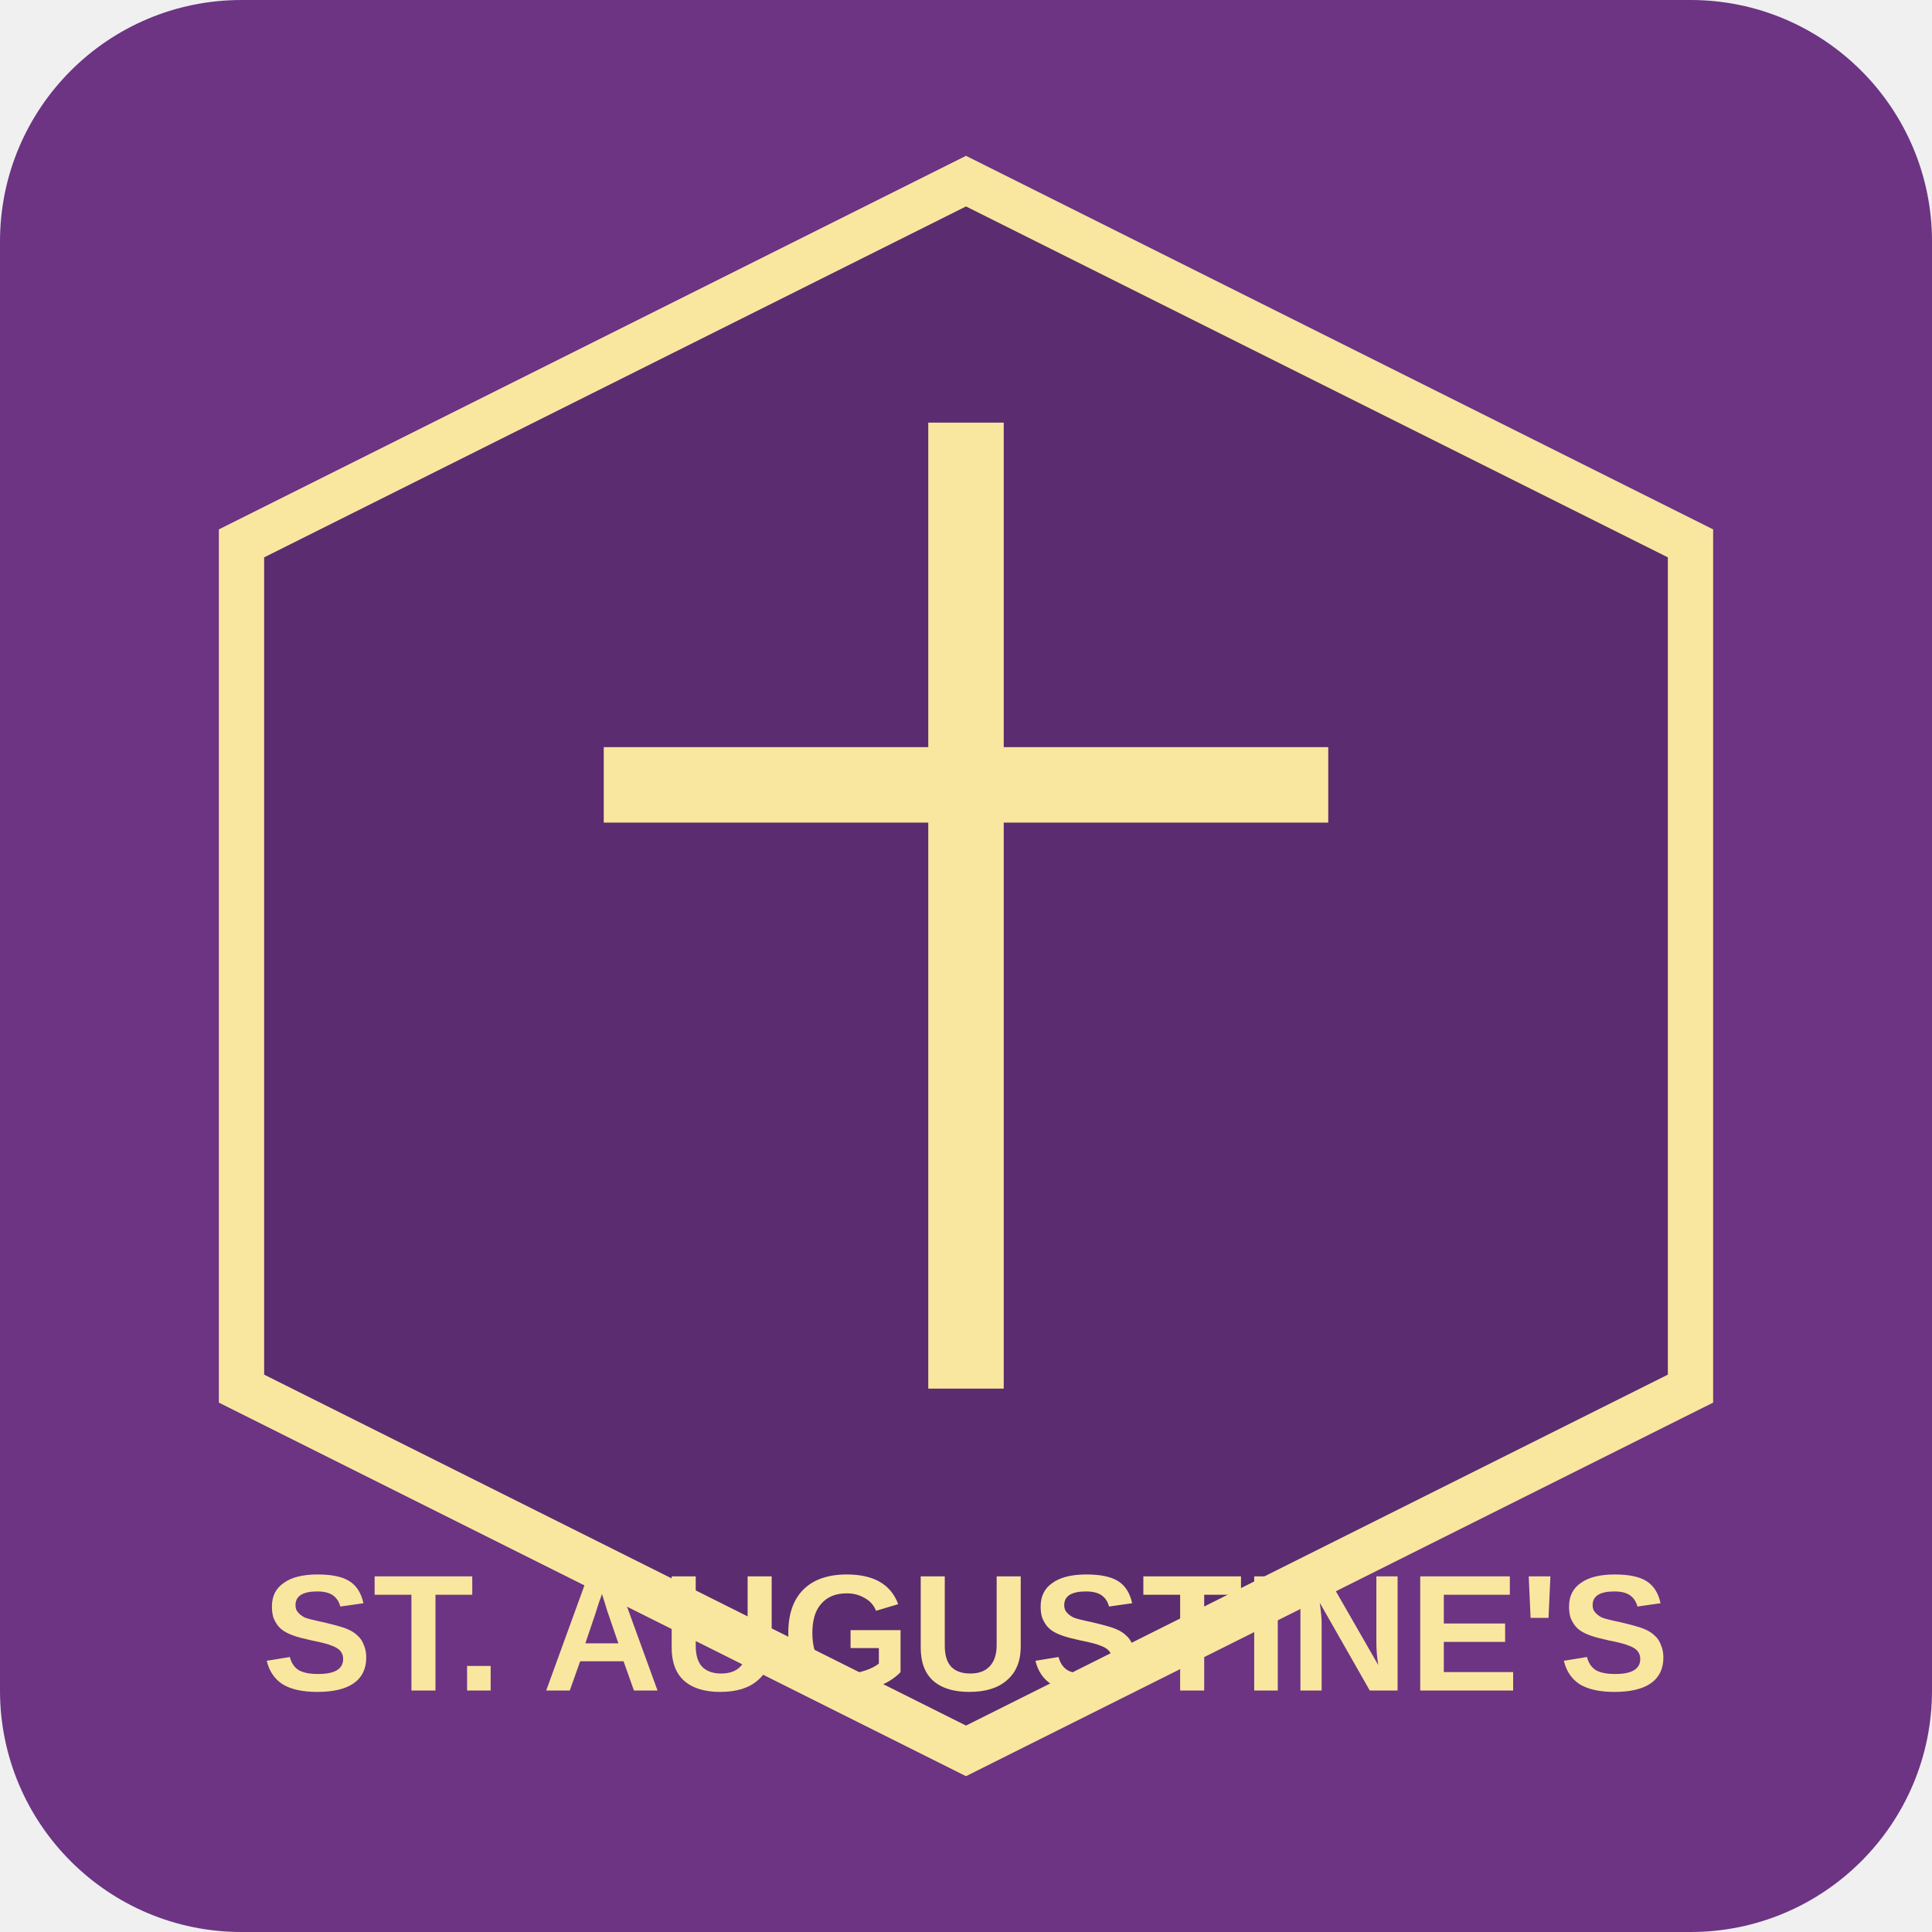
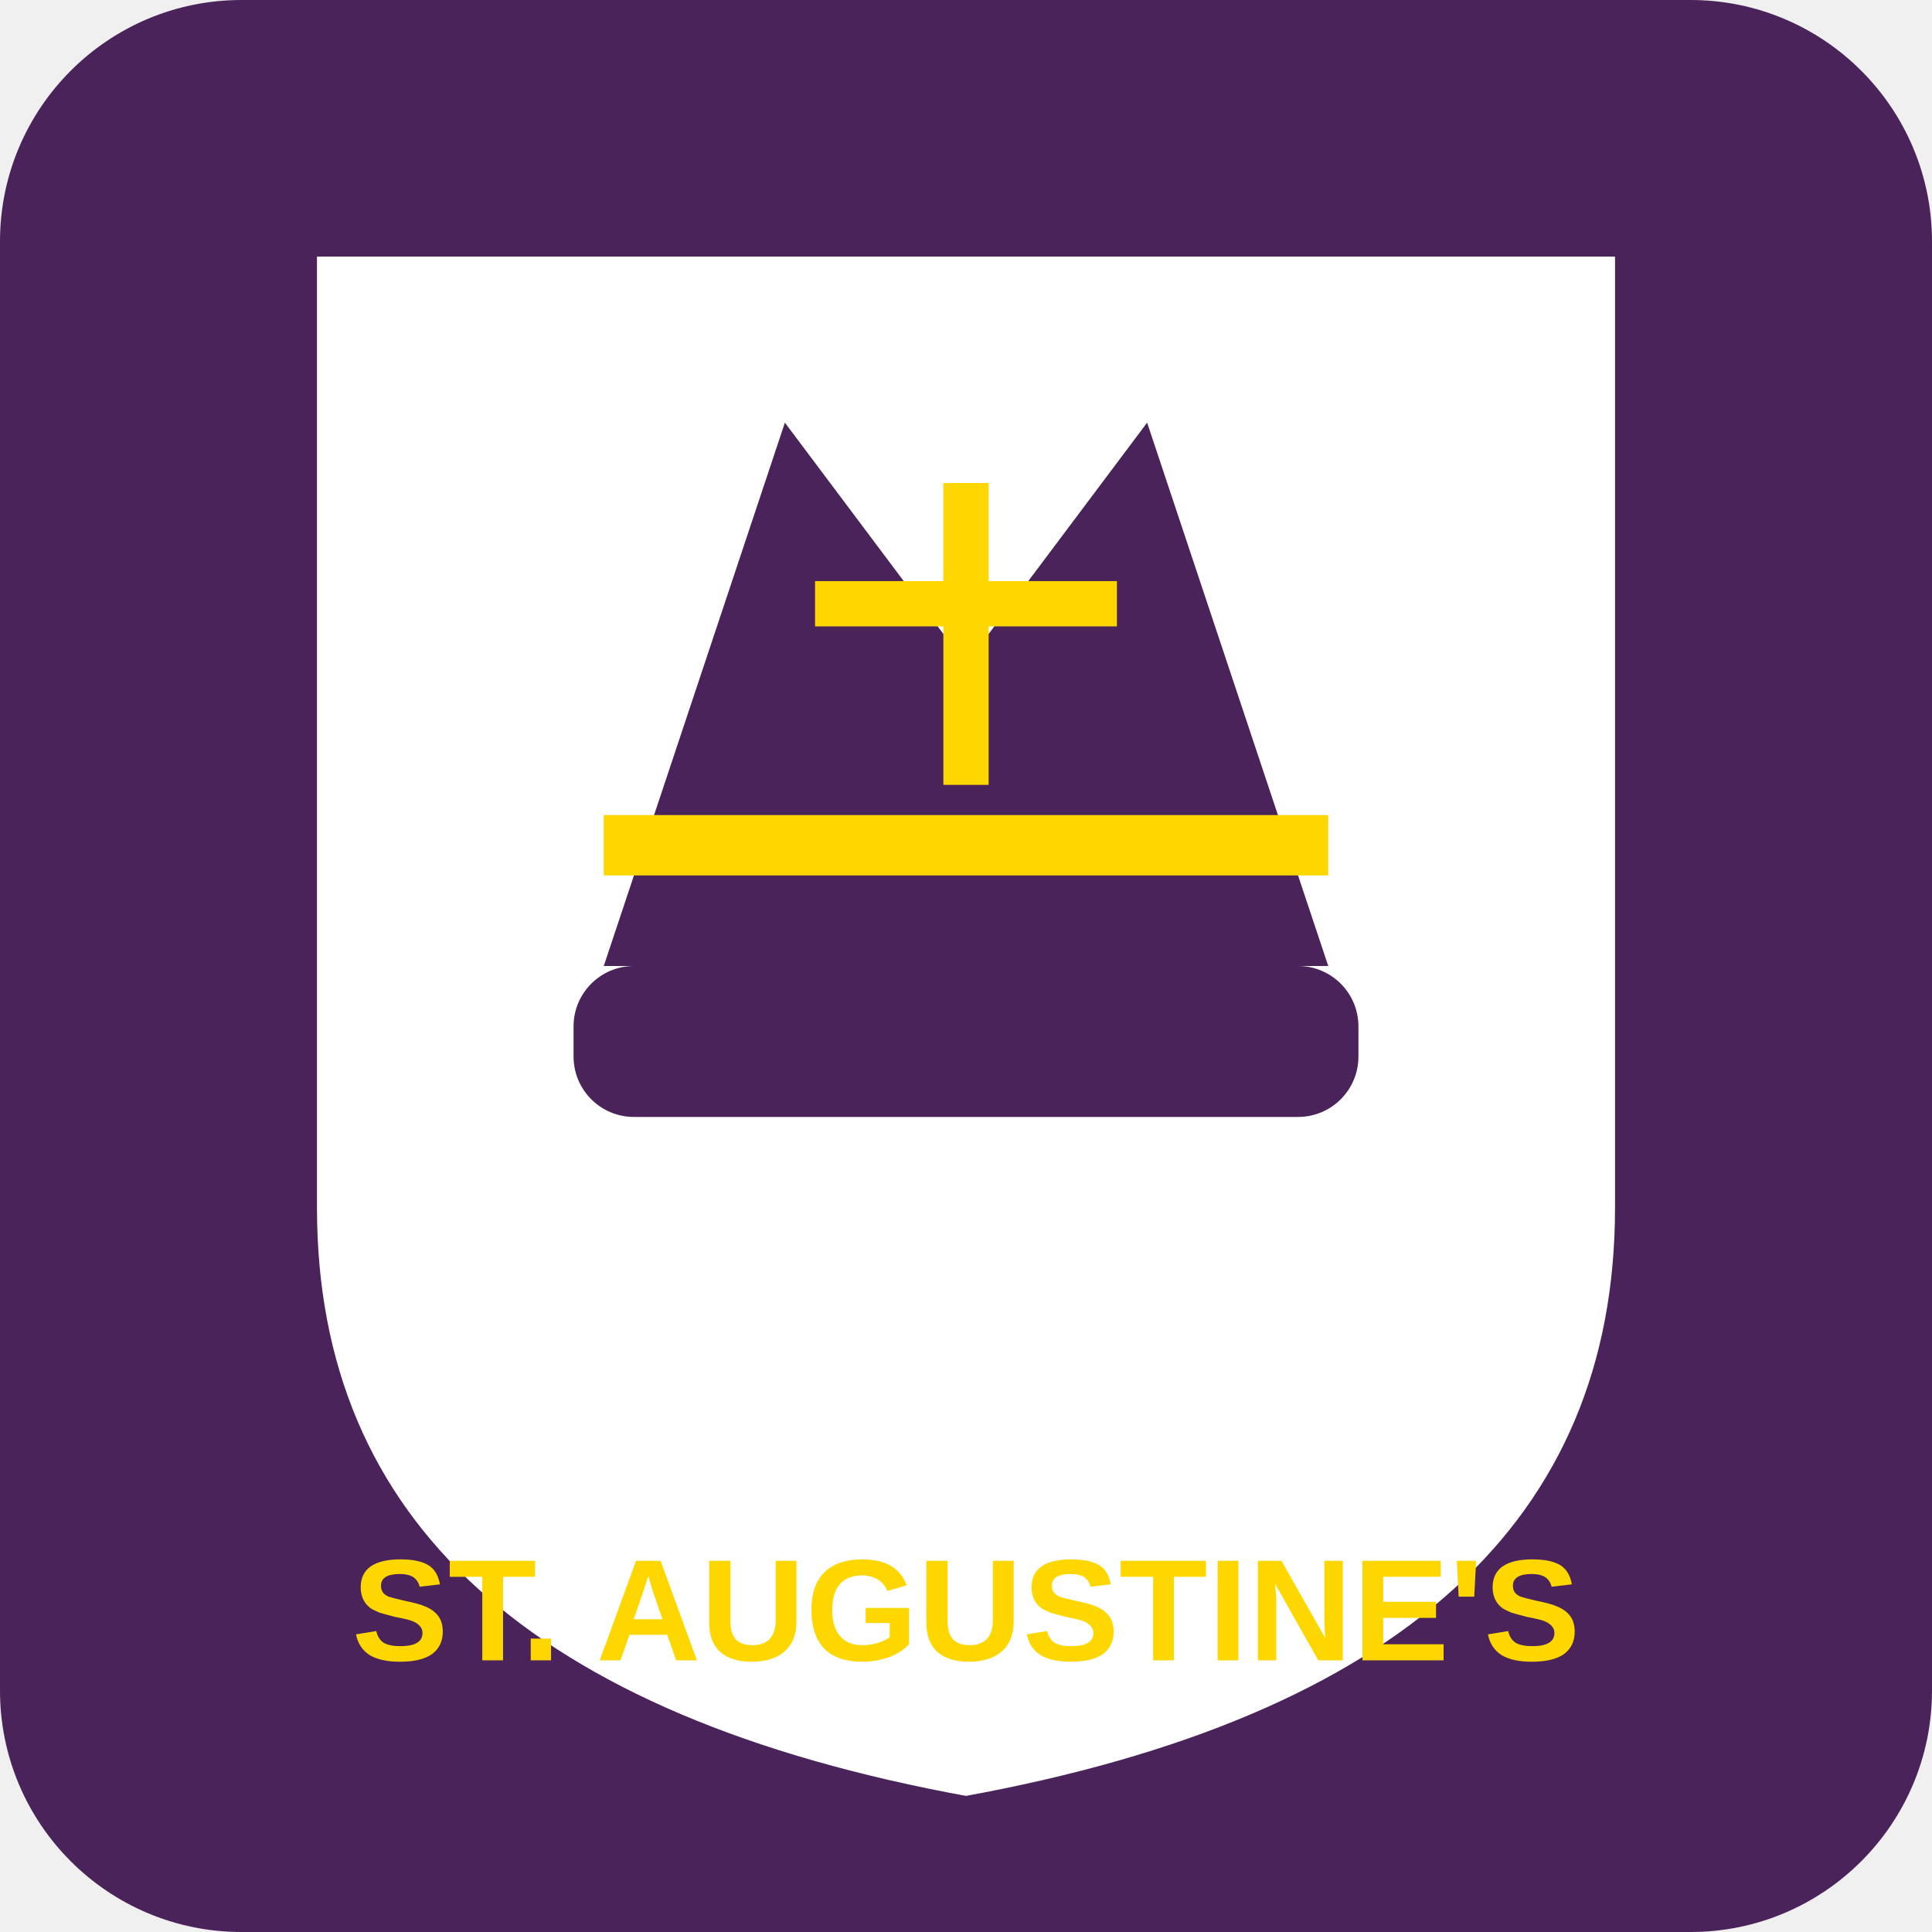
<svg xmlns="http://www.w3.org/2000/svg" viewBox="0 0 64 64" width="64" height="64">
-   <rect width="64" height="64" rx="8" fill="#6C3483" />
-   <path d="M32 6 L56 18 L56 46 L32 58 L8 46 L8 18 Z" fill="#5B2C6F" stroke="#F9E79F" stroke-width="1.5" />
-   <line x1="32" y1="14" x2="32" y2="46" stroke="#F9E79F" stroke-width="2.5" />
-   <line x1="20" y1="26" x2="44" y2="26" stroke="#F9E79F" stroke-width="2.5" />
-   <text x="32" y="56" text-anchor="middle" font-family="Arial,sans-serif" font-size="5.5" font-weight="800" fill="#F9E79F">ST. AUGUSTINE'S</text>
+   <rect width="64" height="64" rx="8" fill="#4A235A" />
+   <path d="M10 8 L54 8 L54 40 Q54 56 32 60 Q10 56 10 40 Z" fill="#fff" stroke="#4A235A" stroke-width="1" />
+   <path d="M20 32 L26 14 L32 22 L38 14 L44 32 Z" fill="#4A235A" />
+   <rect x="19" y="32" width="26" height="5" rx="2" fill="#4A235A" />
+   <path d="M20 28 L44 28" stroke="#FFD700" stroke-width="2" />
+   <line x1="32" y1="16" x2="32" y2="26" stroke="#FFD700" stroke-width="1.5" />
+   <line x1="27" y1="20" x2="37" y2="20" stroke="#FFD700" stroke-width="1.5" />
+   <text x="32" y="55" text-anchor="middle" font-family="Arial,sans-serif" font-size="4.8" font-weight="800" fill="#FFD700">ST. AUGUSTINE'S</text>
</svg>
